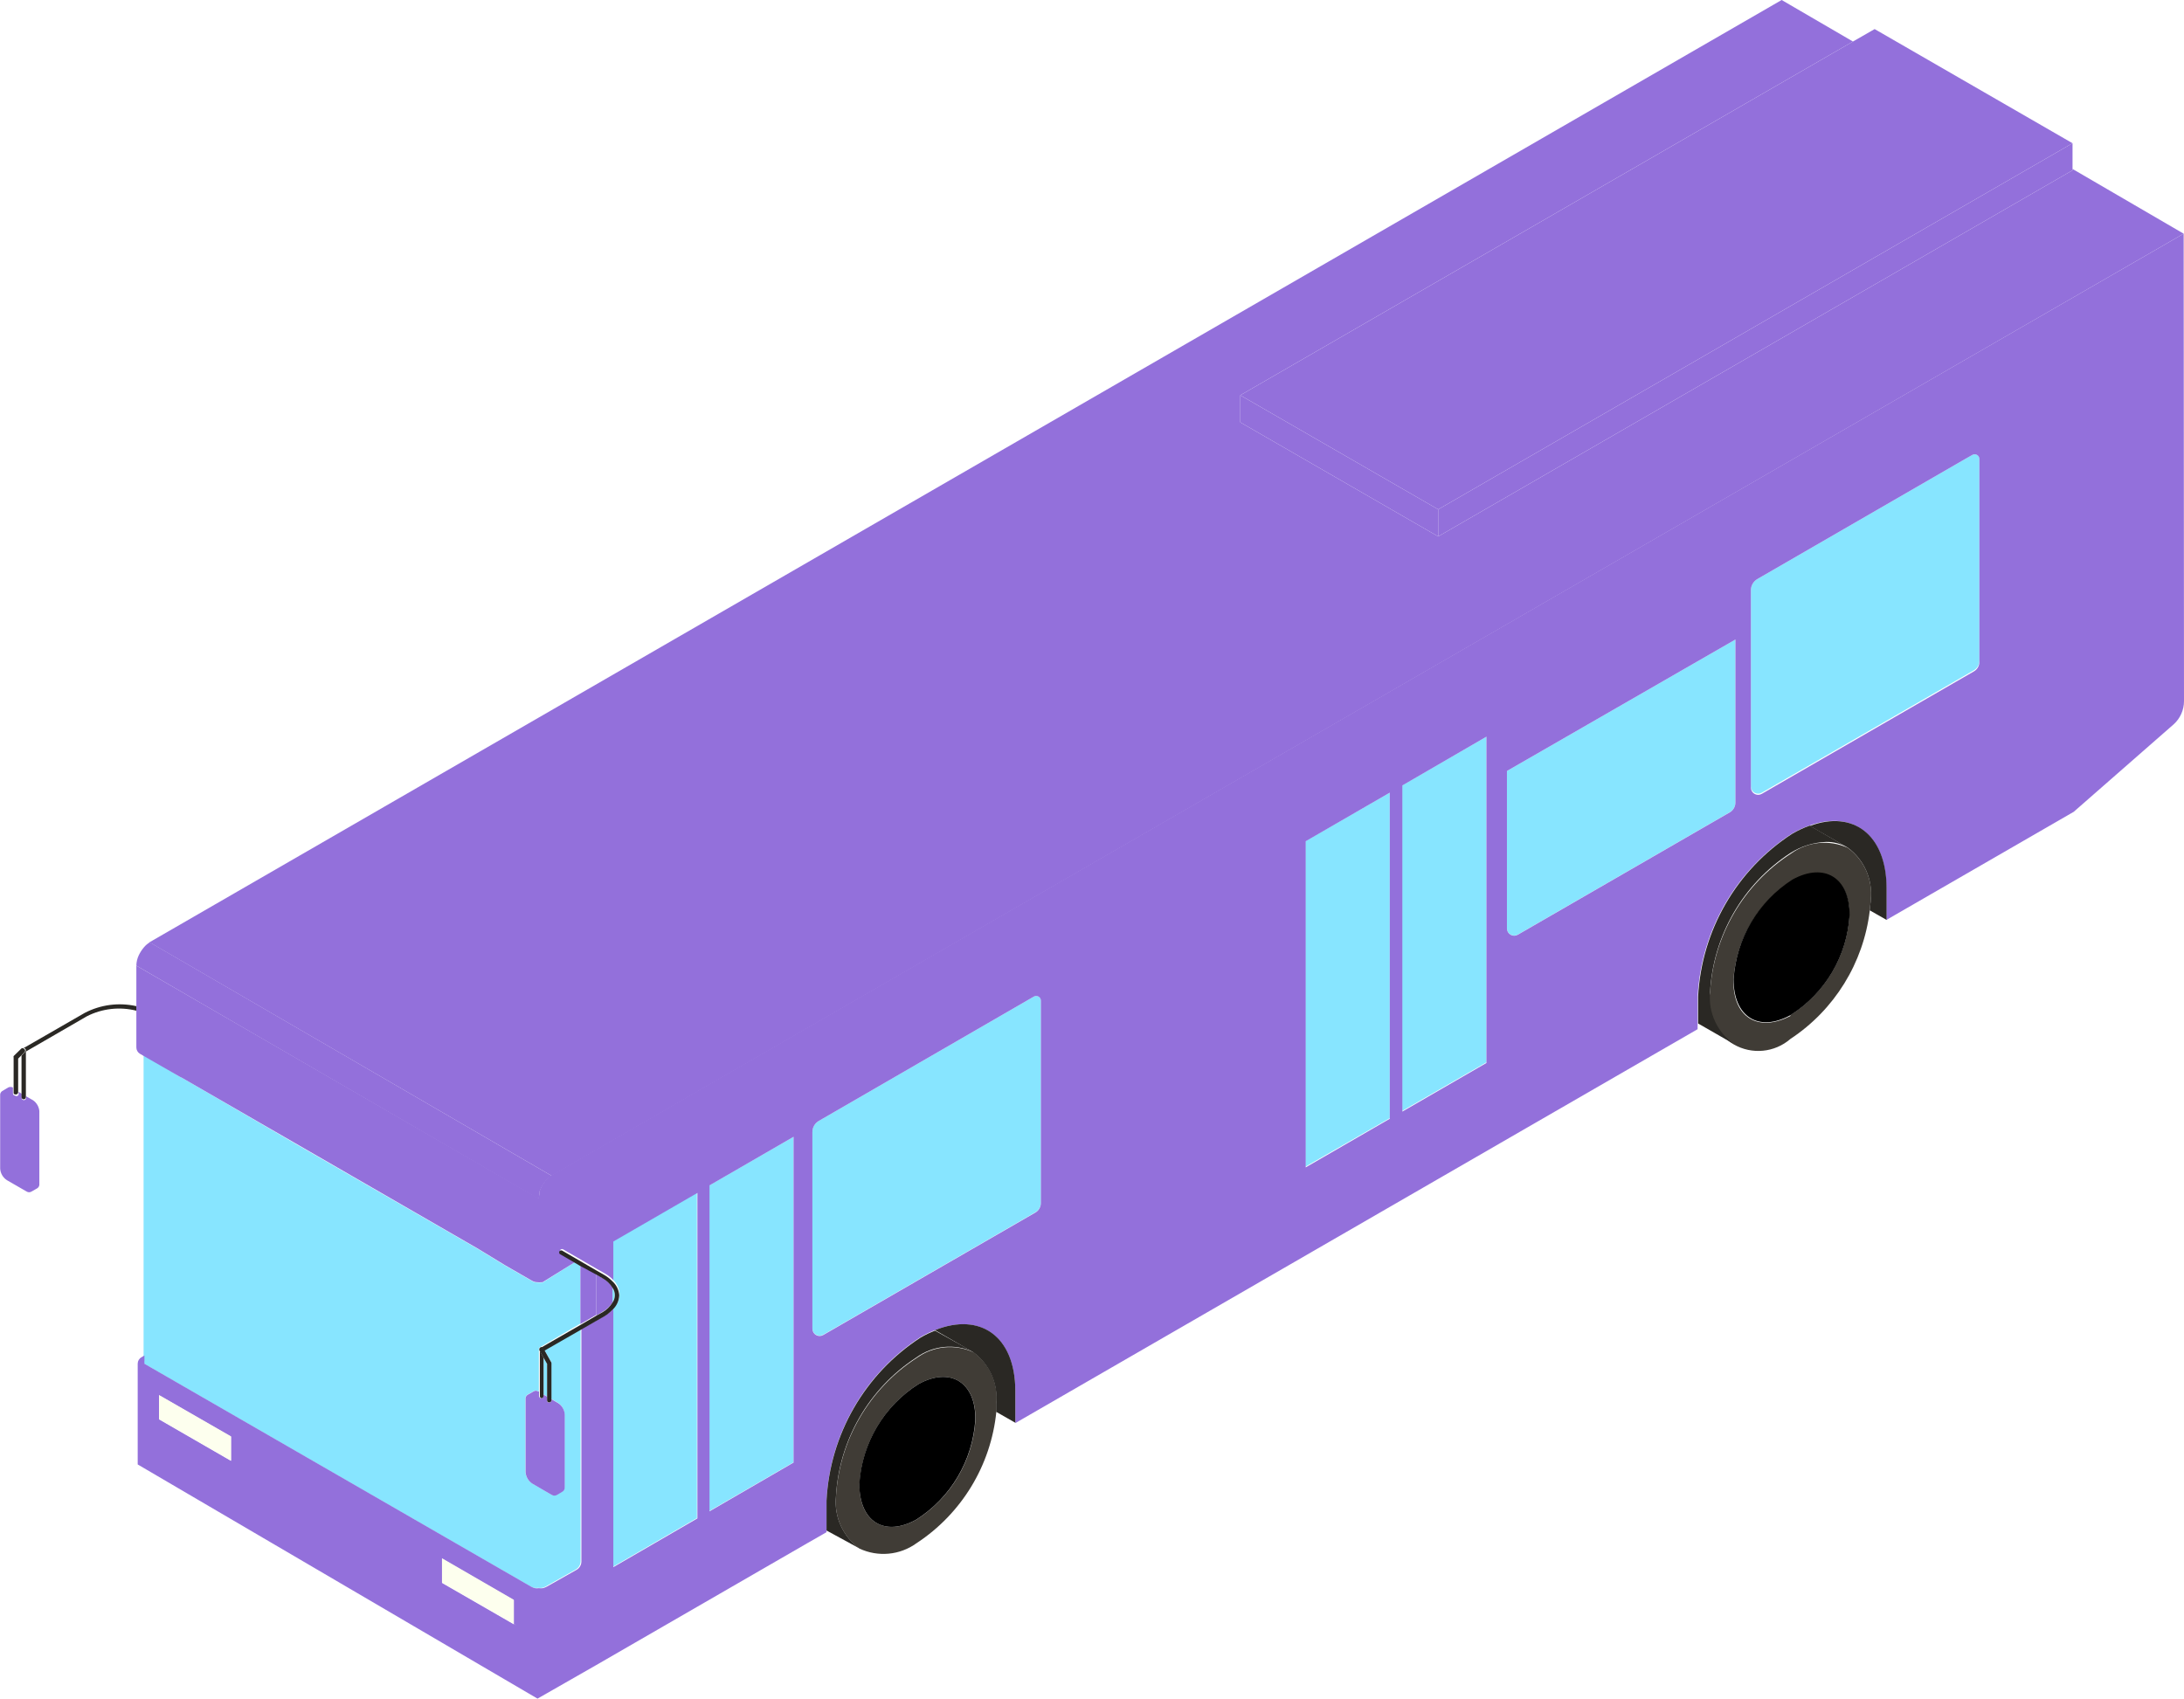
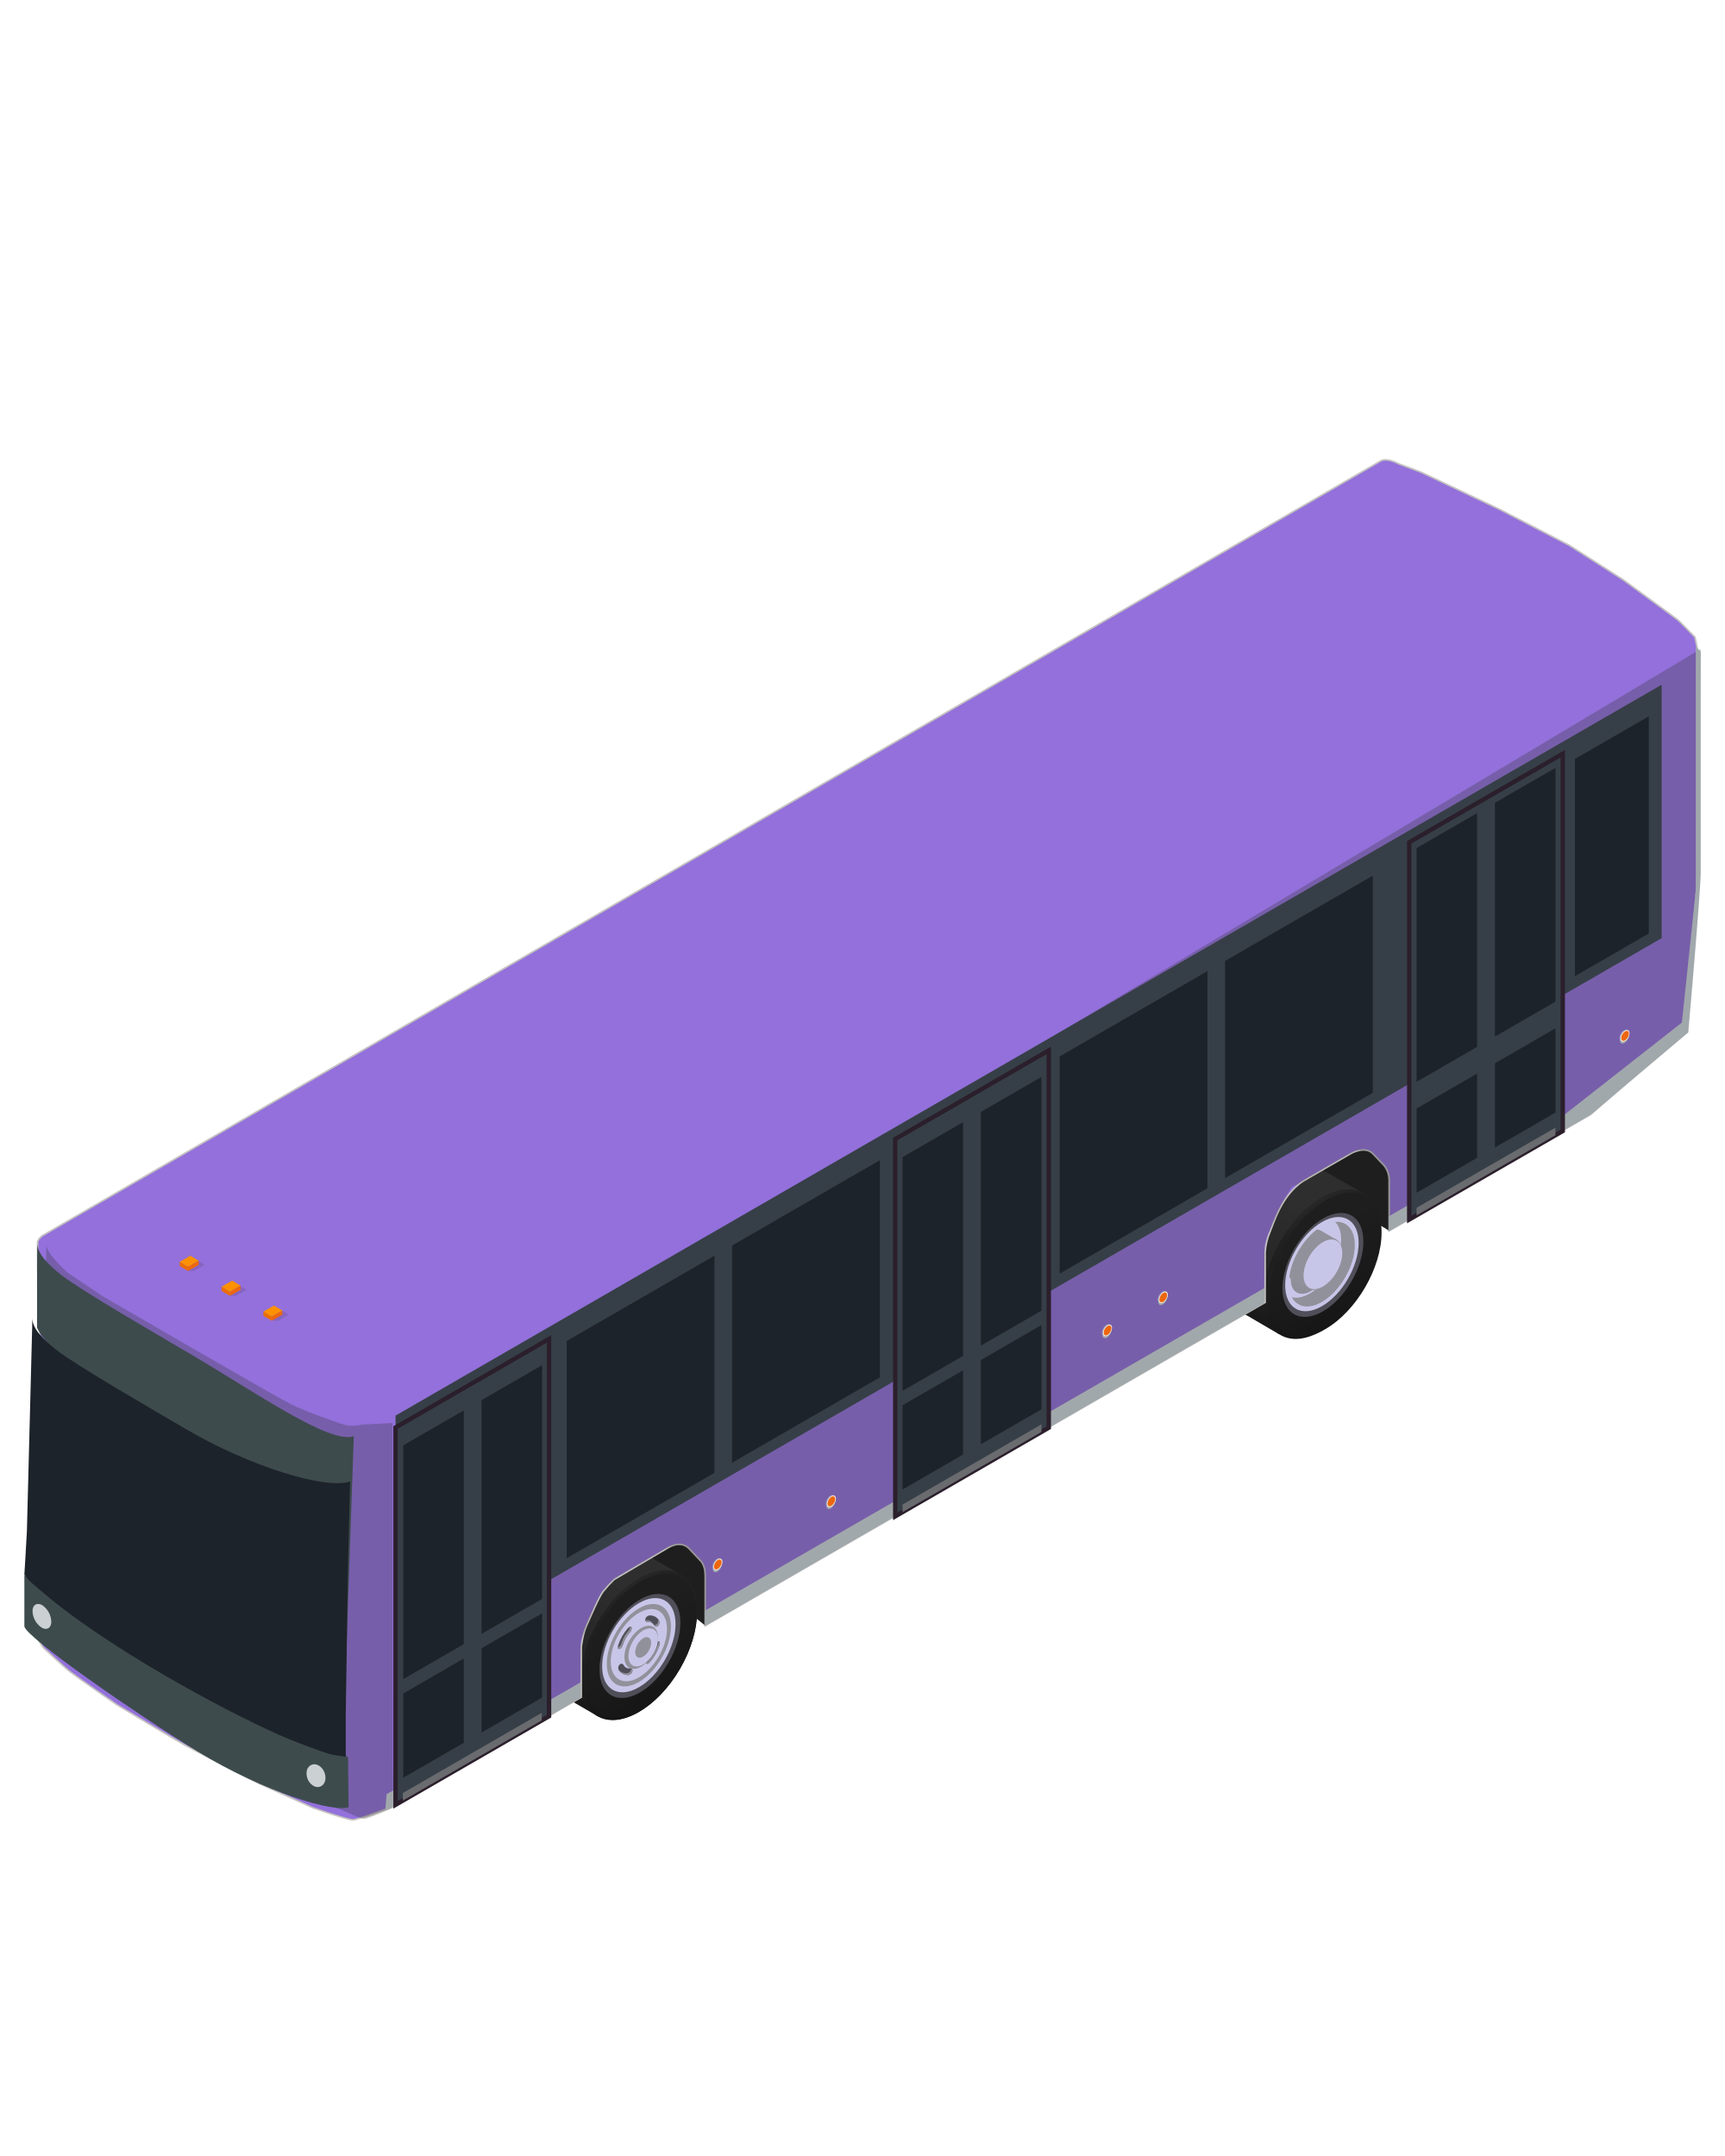
- <svg xmlns="http://www.w3.org/2000/svg" id="Capa_1" data-name="Capa 1" data-type="bus.svg" viewBox="0 0 129.9 101.04">
+ <svg xmlns="http://www.w3.org/2000/svg" xmlns:xlink="http://www.w3.org/1999/xlink" viewBox="0 0 1080 1350">
  <defs>
-     <style>.cls-1{fill:none;}.cls-2{fill:#403c36;}.cls-3{fill:#87e5ff;}.body{fill:#9370DB;}.cls-5{fill:#2a2824;}.cls-6{fill:#fdffee;}∫.cls-8{fill:#b5b5b5;}</style>
+     <style>
+             .cls-1{isolation:isolate;}.cls-2{fill:#1e1e1e;}.cls-3{fill:url(#linear-gradient);}.cls-4{fill:url(#linear-gradient-2);}.cls-5{fill:url(#linear-gradient-3);}.cls-6{fill:#504f59;}.cls-7{fill:#c8c6e8;}.cls-8{fill:#90919a;}.cls-9{fill:#8e8f98;}.cls-10{fill:url(#linear-gradient-4);}.cls-11{fill:#2d2c38;}.cls-12{fill:url(#linear-gradient-5);}.cls-13{fill:url(#linear-gradient-6);}.cls-14{fill:#9370db;stroke:#c3c1c0;stroke-miterlimit:10;}.cls-15{fill:#353535;opacity:0.29;}.cls-16{fill:#3d4b4d;}.cls-17{fill:#cbd0d3;}.cls-18{fill:#1d232a;}.cls-19{fill:#a1a8ac;}.cls-20{fill:#363f47;}.cls-21{fill:#2b1f2c;}.cls-22{fill:#696b6f;}.cls-23{fill:#999ebf;}.cls-24{fill:#f8eee8;}.cls-25{fill:#ed670e;}.cls-26{fill:#e9e4e0;mix-blend-mode:multiply;}.cls-27{fill:#ed6d00;}.cls-28{fill:#fd9101;}</style>
+     <linearGradient id="linear-gradient" x1="300.64" y1="823.06" x2="249.23" y2="734.01" gradientTransform="matrix(-1, 0, 0, 1, 1080, 0)" gradientUnits="userSpaceOnUse">
+       <stop offset="0" stop-color="#181818" />
+       <stop offset="0.27" stop-color="#262626" />
+       <stop offset="0.77" stop-color="#2e2e2e" />
+     </linearGradient>
+     <linearGradient id="linear-gradient-2" x1="234.29" y1="822.93" x2="270.53" y2="760.16" gradientTransform="matrix(-0.5, -0.86, -0.86, 0.5, 1638.32, 609.96)" gradientUnits="userSpaceOnUse">
+       <stop offset="0" stop-color="#141414" />
+       <stop offset="0.44" stop-color="#1e1e1e" />
+       <stop offset="0.78" stop-color="#202020" />
+       <stop offset="0.98" stop-color="#292929" />
+       <stop offset="1" stop-color="#2a2a2a" />
+     </linearGradient>
+     <linearGradient id="linear-gradient-3" x1="232.7" y1="822.11" x2="267.57" y2="761.73" gradientTransform="matrix(-1, 0, 0, 1, 1080, 0)" gradientUnits="userSpaceOnUse">
+       <stop offset="0" stop-color="#161616" />
+       <stop offset="0.3" stop-color="#1a1a1a" />
+       <stop offset="0.79" stop-color="#1e1e1e" />
+       <stop offset="0.8" stop-color="#1e1e1e" />
+     </linearGradient>
+     <linearGradient id="linear-gradient-4" x1="725.63" y1="1063.18" x2="674.22" y2="974.14" xlink:href="#linear-gradient" />
+     <linearGradient id="linear-gradient-5" x1="661.89" y1="1061.54" x2="698.13" y2="998.77" gradientTransform="matrix(-0.5, -0.86, -0.86, 0.5, 1632.52, 1097.31)" xlink:href="#linear-gradient-2" />
+     <linearGradient id="linear-gradient-6" x1="661.69" y1="1060.73" x2="696.56" y2="1000.35" xlink:href="#linear-gradient-3" />
  </defs>
-   <polygon class="cls-1" points="1.26 62.79 1.26 65.01 1.08 64.9 1.08 62.97 1.26 62.79" />
-   <path class="cls-2" d="M68.8,111.4l0,0h0a3.36,3.36,0,0,0-3.38.33A10.57,10.57,0,0,0,60.61,120,3.4,3.4,0,0,0,62,123.07a3.36,3.36,0,0,0,3.41-.32,10.62,10.62,0,0,0,4.74-7.81c0-.16,0-.32,0-.47A3.36,3.36,0,0,0,68.8,111.4Zm-3.4,9.95c-1.91,1.06-3.42.11-3.39-2.12a7.6,7.6,0,0,1,3.51-5.94c1.9-1.05,3.42-.1,3.39,2.12A7.62,7.62,0,0,1,65.4,121.35Z" transform="translate(-10.89 -30.96)" />
-   <path class="cls-2" d="M120.79,81.39l0,0h0a3.37,3.37,0,0,0-3.37.34A10.56,10.56,0,0,0,112.6,90a2.92,2.92,0,0,0,4.78,2.76,10.67,10.67,0,0,0,4.72-7.63c0-.22.06-.44.06-.65A3.37,3.37,0,0,0,120.79,81.39Zm-3.41,10c-1.9,1-3.42.1-3.39-2.12a7.62,7.62,0,0,1,3.51-5.94c1.91-1,3.42-.1,3.39,2.12A7.57,7.57,0,0,1,117.38,91.34Z" transform="translate(-10.89 -30.96)" />
-   <path class="cls-3" d="M43.26,111.26,45.42,110v13.82a.57.57,0,0,1-.29.5l-1.77,1h0a.92.92,0,0,1-.23.09h0a1,1,0,0,1-.24,0h0a.85.85,0,0,1-.23,0,.92.92,0,0,1-.23-.09l-23-13.26s0,0,0-.06a.19.19,0,0,1,0-.1v-.33l0-17.87h0L21.57,95l.16.08L28.47,99l10.84,6.25,1.64,1,1.58.91a.63.63,0,0,0,.33.09h0a.75.75,0,0,0,.21,0l.09,0,.08-.05L45.14,106l.27.16v3.53L43,111.1h0a.1.1,0,0,0-.06.09s0,0,0,0v2.53l-.05,0a.25.25,0,0,0-.28,0l-.35.2a.26.26,0,0,0-.12.25v4.34a.89.89,0,0,0,.4.69l1.17.68a.31.31,0,0,0,.29,0l.35-.21a.28.28,0,0,0,.12-.25v-4.34a.86.86,0,0,0-.4-.68l-.39-.23v-2.13a.14.14,0,0,0,0-.06Z" transform="translate(-10.89 -30.96)" />
-   <polygon class="cls-3" points="32.54 81.13 32.54 83.07 32.33 82.95 32.33 80.76 32.54 81.13" />
-   <path class="cls-3" d="M114.11,69v9.7a.68.68,0,0,1-.33.57l-12.61,7.28a.43.43,0,0,1-.65-.37V76.82Z" transform="translate(-10.89 -30.96)" />
-   <path class="cls-3" d="M72.8,90.49v12a.66.66,0,0,1-.33.58l-12.61,7.28a.43.43,0,0,1-.65-.37V98.29a.76.76,0,0,1,.39-.66l12.78-7.39A.28.28,0,0,1,72.8,90.49Z" transform="translate(-10.89 -30.96)" />
-   <path class="cls-3" d="M128.62,58.26v12a.65.65,0,0,1-.33.57l-12.61,7.28a.43.43,0,0,1-.65-.37V66.06a.77.77,0,0,1,.39-.66l12.34-7.13.44-.25A.28.28,0,0,1,128.62,58.26Z" transform="translate(-10.89 -30.96)" />
-   <path class="cls-3" d="M52.34,101.9v19.36l-5,2.9V108.82a1.22,1.22,0,0,0,.4-.87,1.23,1.23,0,0,0-.4-.87v-2.29Z" transform="translate(-10.89 -30.96)" />
-   <path class="cls-3" d="M47.46,108a.88.88,0,0,0-.14-.44v.88A.91.91,0,0,0,47.46,108Z" transform="translate(-10.89 -30.96)" />
-   <polygon class="cls-3" points="47.2 67.62 47.2 86.98 42.19 89.88 42.19 70.51 47.2 67.62" />
-   <polygon class="cls-3" points="88.41 43.82 88.41 63.19 83.4 66.08 83.4 46.72 88.41 43.82" />
-   <polygon class="cls-3" points="82.66 47.15 82.66 66.51 77.64 69.4 77.64 50.04 82.66 47.15" />
-   <path class="body" d="M13.23,97.05v4.33a.27.27,0,0,1-.12.26l-.35.2a.27.27,0,0,1-.28,0l-1.18-.68a.88.88,0,0,1-.4-.69V96.11a.27.27,0,0,1,.12-.25l.35-.21a.31.31,0,0,1,.29,0l0,0V96a.13.13,0,0,0,.13.13A.13.13,0,0,0,12,96v-.09l.18.11v.25a.13.13,0,1,0,.26,0v-.1l.42.24A.88.88,0,0,1,13.23,97.05Z" transform="translate(-10.89 -30.96)" />
-   <path class="cls-8" d="M65.52,113.29A7.6,7.6,0,0,0,62,119.23c0,2.23,1.48,3.18,3.39,2.12a7.62,7.62,0,0,0,3.51-5.94C68.94,113.19,67.42,112.24,65.52,113.29Z" transform="translate(-10.89 -30.96)" />
-   <path class="cls-8" d="M117.5,83.28A7.62,7.62,0,0,0,114,89.22c0,2.22,1.49,3.17,3.39,2.12a7.57,7.57,0,0,0,3.51-5.94C120.92,83.18,119.41,82.23,117.5,83.28Z" transform="translate(-10.89 -30.96)" />
-   <path class="body" d="M43.19,107.15l-.09,0-.2,0h0a.75.75,0,0,0,.21,0Z" transform="translate(-10.89 -30.96)" />
-   <rect class="body" x="34.52" y="75.23" height="3.53" />
-   <polygon class="body" points="35.47 78.21 35.47 75.77 34.52 75.23 34.52 78.76 35.47 78.21" />
-   <path class="body" d="M42.89,107.19h0l.2,0h0A.75.75,0,0,1,42.89,107.19Z" transform="translate(-10.89 -30.96)" />
-   <path class="body" d="M140.77,44.86l-97.07,56a1.44,1.44,0,0,0-.33.28l-.07.09a2.07,2.07,0,0,0-.22.35,1.76,1.76,0,0,0-.09.2s0,.07,0,.11a1.49,1.49,0,0,0-.05.36L19,88.4v4.87a.44.44,0,0,0,.21.37l.19.11h0L21.57,95l.16.08,17.58,10.15,1.64,1,1.58.91a.63.63,0,0,0,.33.09h0a.75.75,0,0,0,.21,0l.09,0,.08-.05L45.14,106l-.91-.53a.14.14,0,0,1,0-.18.14.14,0,0,1,.18,0l2,1.16.49.28a2.26,2.26,0,0,1,.47.37v-2.29l5-2.89v19.36l-5,2.9V108.82a2.29,2.29,0,0,1-.47.38l-.49.28-.94.54v13.82a.57.57,0,0,1-.29.5l-1.77,1h0a.92.92,0,0,1-.23.09h0a1,1,0,0,1-.24,0h0a.85.85,0,0,1-.23,0,.92.92,0,0,1-.23-.09l-23-13.26s0,0,0-.06a.19.19,0,0,1,0-.1v-.33l-.17.1a.44.44,0,0,0-.23.38v6L42.86,132l3.5-2,12.52-7.23,1.17-.67v-1.91a12.32,12.32,0,0,1,5.6-9.7,6,6,0,0,1,.85-.41c2.7-1.08,4.77.39,4.78,3.62v1.91l16.35-9.44,12.52-7.23,11.71-6.76V90.25a12.31,12.31,0,0,1,5.59-9.69,6.13,6.13,0,0,1,1.05-.49c2.6-.94,4.58.54,4.59,3.7v1.91l11.14-6.43,5.94-5.2a1.86,1.86,0,0,0,.62-1.38Zm-116.14,73-4.28-2.47v-1.43l4.28,2.46Zm16.82,9.72h0l-4.27-2.46v-1.44l4.27,2.47v1.43l.16.09Zm16.64-9.62-5,2.9V101.47l5-2.89ZM72.8,102.51a.66.66,0,0,1-.33.58l-12.61,7.28a.43.43,0,0,1-.65-.37V98.29a.76.76,0,0,1,.39-.66l12.78-7.39a.28.28,0,0,1,.42.25Zm20.75-5-5,2.89V81l5-2.89Zm5.75-3.32-5,2.89V77.68l5-2.9Zm14.81-15.48a.68.68,0,0,1-.33.57l-12.61,7.28a.43.43,0,0,1-.65-.37V76.82L114.11,69Zm14.51-8.38a.65.65,0,0,1-.33.57l-12.61,7.28a.43.43,0,0,1-.65-.37V66.06a.77.77,0,0,1,.39-.66l12.34-7.13.44-.25a.28.28,0,0,1,.42.24Z" transform="translate(-10.89 -30.96)" />
-   <polygon class="body" points="85.54 30.3 85.54 31.91 123.27 10.13 123.27 10.05 123.27 8.52 85.54 30.3" />
-   <polygon class="body" points="73.77 23.51 73.77 25.12 85.54 31.91 85.54 30.3 73.77 23.51" />
-   <path class="body" d="M46.71,109a1.61,1.61,0,0,0,.61-.57v-.88a1.56,1.56,0,0,0-.61-.58l-.35-.2v2.44Z" transform="translate(-10.89 -30.96)" />
-   <path class="body" d="M44.48,115.09v4.34a.28.28,0,0,1-.12.25l-.35.21a.31.31,0,0,1-.29,0l-1.17-.68a.89.89,0,0,1-.4-.69v-4.34a.26.26,0,0,1,.12-.25l.35-.2a.25.25,0,0,1,.28,0l.05,0V114a.13.13,0,0,0,.14.13.13.13,0,0,0,.13-.13v-.08l.21.12v.22a.12.12,0,0,0,.13.13.13.13,0,0,0,.13-.13v-.07l.39.23A.86.86,0,0,1,44.48,115.09Z" transform="translate(-10.89 -30.96)" />
-   <path class="cls-5" d="M19,90.81v.27a4.21,4.21,0,0,0-2.94.33l-3.63,2.1v2.71a.13.13,0,1,1-.26,0V93.75l.22-.23a.13.13,0,0,0,0-.18.11.11,0,0,0-.16,0v0l3.7-2.13A4.51,4.51,0,0,1,19,90.81Z" transform="translate(-10.89 -30.96)" />
-   <path class="cls-5" d="M12.37,93.52l-.22.23-.18.18v2a.13.13,0,0,1-.14.13A.13.13,0,0,1,11.7,96V93.87a.18.18,0,0,1,0-.09l.45-.44s0,0,0,0a.11.11,0,0,1,.16,0A.13.13,0,0,1,12.37,93.52Z" transform="translate(-10.89 -30.96)" />
-   <path class="cls-5" d="M71.28,113.68v1.91l-1.14-.65c0-.16,0-.32,0-.47a3.38,3.38,0,0,0-1.37-3.08h0l-2.27-1.31C69.2,109,71.27,110.45,71.28,113.68Z" transform="translate(-10.89 -30.96)" />
-   <path class="cls-5" d="M123.1,83.77v1.91l-1-.57c0-.22.06-.44.06-.65a3.4,3.4,0,0,0-1.37-3.08l0,0-2.25-1.29C121.11,79.13,123.09,80.61,123.1,83.77Z" transform="translate(-10.89 -30.96)" />
-   <path class="cls-5" d="M68.77,111.37a3.37,3.37,0,0,0-3.38.34A10.56,10.56,0,0,0,60.61,120,3.39,3.39,0,0,0,62,123.06L60.05,122v-1.78a12.32,12.32,0,0,1,5.6-9.7,6,6,0,0,1,.85-.41Z" transform="translate(-10.89 -30.96)" />
-   <path class="cls-5" d="M68.8,111.4l0,0,0,0Z" transform="translate(-10.89 -30.96)" />
-   <path class="cls-5" d="M120.76,81.36a2.45,2.45,0,0,0-1.25-.32,4.28,4.28,0,0,0-2.13.66A10.56,10.56,0,0,0,112.6,90,3.38,3.38,0,0,0,114,93.05l-2.11-1.21V90.25a12.31,12.31,0,0,1,5.59-9.69,6.13,6.13,0,0,1,1.05-.49Z" transform="translate(-10.89 -30.96)" />
-   <path class="cls-5" d="M120.79,81.38h0l0,0Z" transform="translate(-10.89 -30.96)" />
-   <path class="cls-5" d="M47.72,108a1.22,1.22,0,0,1-.4.87,2.29,2.29,0,0,1-.47.38l-.49.28-.94.54-2.16,1.24-.06-.11a.13.13,0,0,0-.18-.05l2.4-1.38.94-.55.36-.2a1.67,1.67,0,0,0,.6-.58.76.76,0,0,0,0-.88,1.58,1.58,0,0,0-.6-.57l-.36-.21-1-.54-.27-.16-.91-.53a.14.14,0,0,1,0-.18.14.14,0,0,1,.18,0l2,1.16.49.28a2.26,2.26,0,0,1,.47.37A1.23,1.23,0,0,1,47.72,108Z" transform="translate(-10.89 -30.96)" />
-   <path class="cls-5" d="M43.22,111.72V114a.13.13,0,0,1-.13.13A.13.13,0,0,1,43,114v-2.77s0,0,0,0a.19.19,0,0,0,0,.08Z" transform="translate(-10.89 -30.96)" />
-   <path class="cls-5" d="M43.69,112.05v2.2a.13.13,0,0,1-.13.13.12.12,0,0,1-.13-.13v-2.16l-.21-.37-.25-.44a.19.19,0,0,1,0-.08.1.1,0,0,1,.06-.09h0a.13.13,0,0,1,.18.05l.06.11.41.73A.14.14,0,0,1,43.69,112.05Z" transform="translate(-10.89 -30.96)" />
-   <polygon class="cls-6" points="30.56 95.16 30.56 96.59 26.29 94.13 26.29 92.69 30.56 95.16" />
-   <polygon class="cls-6" points="30.72 96.68 30.56 96.6 30.56 96.59 30.72 96.68" />
-   <polygon class="body" points="129.88 13.9 32.81 69.94 8.89 56.05 105.97 0 110.21 2.47 73.77 23.51 73.77 25.12 85.54 31.91 123.27 10.13 123.27 10.05 129.88 13.9" />
-   <path class="body" d="M43.7,100.9a1.44,1.44,0,0,0-.33.28l-.07.09a2.07,2.07,0,0,0-.22.35,1.76,1.76,0,0,0-.09.2s0,.07,0,.11a1.49,1.49,0,0,0-.05.36L19,88.4a1.5,1.5,0,0,1,.14-.61,2.19,2.19,0,0,1,.31-.48,1.37,1.37,0,0,1,.35-.3Z" transform="translate(-10.89 -30.96)" />
-   <polygon class="body" points="85.54 30.3 123.27 8.52 111.5 1.73 110.21 2.47 73.77 23.51 85.54 30.3" />
-   <polygon class="body" points="30.72 96.68 30.56 96.6 30.56 96.59 30.72 96.68" />
-   <polygon class="body" points="31.97 97.41 31.97 97.41 31.97 97.41 31.97 97.41" />
-   <polygon class="cls-6" points="13.74 85.44 13.74 86.88 9.46 84.41 9.46 82.98 13.74 85.44" />
+   <g class="cls-1">
+     <g id="Capa_1" data-name="Capa 1">
+       <polygon class="cls-2" points="869.78 770.69 837.54 750.89 715.11 826.44 441.59 1017.9 412.61 994.96 301.88 1067.16 337.39 881.22 906.19 593.71 869.78 770.69" />
+       <path class="cls-3" d="M768.6,799.59c0-23.11,16.32-51.27,36.46-62.9,10.65-6.15,20.24-6.44,26.9-1.94l22.8,13.2-15.44,25.17a85.74,85.74,0,0,1-24.7,40.28L801,835.55l-20-11.68a16.86,16.86,0,0,1-3.63-2.11h0C771.91,817.6,768.6,810,768.6,799.59Z" />
+       <ellipse class="cls-4" cx="827.59" cy="791.54" rx="51.41" ry="29.68" transform="translate(-273.43 1106.51) rotate(-59.69)" />
+       <path class="cls-5" d="M794.78,812.18c0,22.23,15.71,31.19,35.09,20S865,793.9,865,771.67s-15.71-31.19-35.08-20S794.78,790,794.78,812.18Z" />
+       <path class="cls-6" d="M802.93,806.68c0,16.06,11.34,22.52,25.34,14.44s25.33-27.64,25.33-43.7S842.26,754.9,828.27,763,802.93,790.62,802.93,806.68Z" />
+       <path class="cls-7" d="M804.63,804.8c0,14.55,10.28,20.41,23,13.09s23-25,23-39.6-10.28-20.41-23-13.09S804.63,790.25,804.63,804.8Z" />
+       <path class="cls-7" d="M806.94,803.47c0,13.08,9.25,18.35,20.65,11.77s20.65-22.53,20.65-35.62-9.24-18.36-20.65-11.77a30.7,30.7,0,0,0-3.07,2c-8.9,6.66-15.95,18.78-17.33,29.77A29.28,29.28,0,0,0,806.94,803.47Z" />
+       <path class="cls-8" d="M820.14,809.91c10.79-6.22,19.55-21.32,19.55-33.71,0-5-1.44-8.81-3.85-11.15,7.3-.56,12.4,4.85,12.4,14.57,0,13.09-9.24,29-20.65,35.62-8.31,4.8-15.47,3.29-18.74-2.93C812,813.06,815.93,812.34,820.14,809.91Z" />
+       <path class="cls-9" d="M808.15,801.16c0,8,5.67,11.26,12.67,7.23s12.66-13.83,12.66-21.86-5.67-11.26-12.66-7.22S808.15,793.13,808.15,801.16Z" />
+       <path class="cls-8" d="M807.19,799.65c2.17,3.15,6.29,3.75,11,1,7-4,12.67-13.83,12.67-21.86,0-5.39-2.56-8.62-6.36-8.93C815.62,776.54,808.57,788.66,807.19,799.65Z" />
+       <polygon class="cls-8" points="827.59 770.94 837.09 776.45 818.37 806.83 809 801.42 815.4 786.14 827.59 770.94" />
+       <path class="cls-8" d="M814.92,798.86c0,8,5.67,11.26,12.67,7.22s12.67-13.82,12.67-21.85S834.59,773,827.59,777,814.92,790.83,814.92,798.86Z" />
+       <path class="cls-7" d="M816.15,798.66c0,7.67,5.43,10.77,12.12,6.9s12.11-13.21,12.11-20.89-5.42-10.77-12.11-6.91S816.15,791,816.15,798.66Z" />
+       <path class="cls-10" d="M341,1038.21c0-23.12,16.33-51.28,36.47-62.91,10-5.79,19.13-6.38,25.72-2.66h0l.15.09,23,13.31v17.84l-51.72,71-21.6-12.55a17.1,17.1,0,0,1-2.9-1.68h0C344.45,1056.55,341,1048.84,341,1038.21Z" />
+       <ellipse class="cls-11" cx="399.99" cy="1030.16" rx="51.41" ry="29.68" transform="translate(-691.22 855.56) rotate(-59.69)" />
+       <ellipse class="cls-12" cx="399.99" cy="1030.16" rx="51.41" ry="29.68" transform="translate(-691.22 855.56) rotate(-59.69)" />
+       <path class="cls-13" d="M365.79,1050.79c0,22.23,15.71,31.19,35.08,20S436,1032.52,436,1010.28s-15.7-31.18-35.08-20S365.79,1028.56,365.79,1050.79Z" />
+       <path class="cls-6" d="M375.33,1045.29c0,16.06,11.34,22.53,25.33,14.45S426,1032.09,426,1016s-11.34-22.53-25.34-14.45S375.33,1029.24,375.33,1045.29Z" />
+       <path class="cls-7" d="M377,1043.41c0,14.55,10.28,20.41,23,13.09s22.95-25,22.95-39.6-10.28-20.41-22.95-13.09S377,1028.86,377,1043.41Z" />
+       <path class="cls-8" d="M379.9,1041.76c0,12.72,9,17.85,20.09,11.45s20.08-21.92,20.08-34.65-9-17.86-20.08-11.45S379.9,1029,379.9,1041.76Z" />
+       <path class="cls-7" d="M382.38,1040.32c0,11.16,7.88,15.65,17.61,10s17.6-19.21,17.6-30.37-7.88-15.65-17.6-10S382.38,1029.16,382.38,1040.32Z" />
+       <path class="cls-8" d="M390.93,1037.56c0,6.67,4.71,9.35,10.52,6S412,1032.08,412,1025.41s-4.71-9.36-10.53-6S390.93,1030.89,390.93,1037.56Z" />
+       <path class="cls-6" d="M410,1030.34a19.93,19.93,0,0,1-4.43,7.85,3.94,3.94,0,0,0-1.1,3.15h0c.26.82,1.46.58,2.56-.71a31.73,31.73,0,0,0,5.88-10.43c.53-1.59.09-2.69-.77-2.46h0A4.06,4.06,0,0,0,410,1030.34Z" />
+       <path class="cls-7" d="M393.45,1036.9c0,5.88,4.15,8.24,9.26,5.29s9.27-10.12,9.27-16-4.15-8.24-9.27-5.28S393.45,1031,393.45,1036.9Z" />
+       <path class="cls-8" d="M397.68,1034.46c0,3.19,2.25,4.47,5,2.87a11.1,11.1,0,0,0,5-8.69c0-3.19-2.26-4.47-5-2.87A11.11,11.11,0,0,0,397.68,1034.46Z" />
+       <path class="cls-6" d="M389.94,1030a20.09,20.09,0,0,1,4.43-7.86,3.91,3.91,0,0,0,1.1-3.14h0c-.26-.82-1.46-.58-2.56.71a31.81,31.81,0,0,0-5.88,10.43c-.53,1.59-.09,2.69.77,2.45h0A4,4,0,0,0,389.94,1030Z" />
+       <path class="cls-6" d="M394.77,1044.7c-2.37.09-3.4-.45-4.61-2.43-.43-.7-1.34-.78-2.19,0h0a3,3,0,0,0-.67,3.32,6.57,6.57,0,0,0,6.13,3.22,3.11,3.11,0,0,0,2.53-2.34h0C396.19,1045.35,395.62,1044.66,394.77,1044.7Z" />
+       <path class="cls-6" d="M405.2,1015.62c2.38-.09,3.4.45,4.61,2.42.43.7,1.34.79,2.19,0h0a3,3,0,0,0,.67-3.32,6.57,6.57,0,0,0-6.13-3.21,3.11,3.11,0,0,0-2.53,2.34h0C403.79,1015,404.35,1015.65,405.2,1015.62Z" />
+       <path class="cls-8" d="M406.25,1039.56a31.65,31.65,0,0,0,5.89-10.43,3.57,3.57,0,0,0,.19-1.37c.74,0,1.1,1,.61,2.44a31.63,31.63,0,0,1-5.88,10.43c-1.1,1.29-2.3,1.53-2.56.71a2.43,2.43,0,0,1,.06-.64A3,3,0,0,0,406.25,1039.56Z" />
+       <path class="cls-8" d="M387,1031.5a4.07,4.07,0,0,0,2.14-2.59,20,20,0,0,1,4.43-7.86,4.37,4.37,0,0,0,1-2.5.68.68,0,0,1,.86.43,3.91,3.91,0,0,1-1.1,3.14,20.09,20.09,0,0,0-4.43,7.86,4,4,0,0,1-2.14,2.59c-.57.16-.92-.31-1-1.08C386.9,1031.48,386.94,1031.52,387,1031.5Z" />
+       <path class="cls-8" d="M392.63,1047.74a3.11,3.11,0,0,0,2.53-2.34c0-.24-.07-.37-.08-.57a1.25,1.25,0,0,1,.88,1.64,3.11,3.11,0,0,1-2.53,2.34,6.57,6.57,0,0,1-6.13-3.22l0-.06A6.63,6.63,0,0,0,392.63,1047.74Z" />
+       <path class="cls-8" d="M411.2,1017a3,3,0,0,0,.69-3.25,6.25,6.25,0,0,1,.78,1A3,3,0,0,1,412,1018c-.85.79-1.76.7-2.19,0a7,7,0,0,0-.73-1C409.53,1017.66,410.39,1017.72,411.2,1017Z" />
+       <path class="cls-8" d="M404.4,1014.55c2.28-.09,3.32.44,4.47,2.23-.9-.94-1.91-1.23-3.67-1.16-.67,0-1-.49-1.11-1.21C404.21,1014.44,404.27,1014.55,404.4,1014.55Z" />
+       <path id="body_bus" data-name="body bus" class="cls-14" d="M1055.23,646.14l7.81-100.3V407.6l-1.86-8.61s-9.06-9.39-10.52-10.65-34.28-25.19-34.71-25.47l-33.43-21.39s-43.38-22.4-43.81-22.61-49.14-23.25-49.14-23.25l-14.09-5.28s-7.06-4-11.11-1.67l-50.28,29.11L514.17,491.43,253.83,642.16,26.61,773.71s-3.12,2.12-3.07,4.54,0,15.91,0,15.91l1.61,30.58s-1.62,106.15-1.7,108-.63,14.82-2.52,18.46a18,18,0,0,0-2,6.66l-1.65,38,.07,8.39s1.21,7.57,1.8,10.35,3,9.33,3,9.33,4.81,7.86,5.44,8.21,11.94,11.23,16.5,14.76,29.05,20.48,29.05,20.48,37.13,22.31,42.72,25.37,46.13,23.9,46.13,23.9l33.77,15.21s21.37,7.56,25,7.61,23.52-7.65,23.52-7.65l119.64-69.08v-31.4s.88-8,3.07-12.9,7.9-18.49,10.79-22.14a83.7,83.7,0,0,1,6.65-7.25l33.25-19.59s8.19-5.67,13.79.25l7,7.44s3.07,2.52,3.07,9.36v31.39L792.09,815.52v-31.4a39,39,0,0,1,3.07-12.89c1.89-4,6.7-22.53,20.84-31.76l29.84-17.23s8.7-5.13,13.8.25l7.05,7.44a15,15,0,0,1,3.07,9.36v31.4l126.33-73Z" />
+       <path class="cls-15" d="M1064.73,406.39,248.62,894.44l-2.74,237.84L363.19,1063l.31-35.21s9.79-26.59,13.5-31.15a64,64,0,0,1,8.36-8.59c.6-.4,25.75-15,26.54-15.42a63.6,63.6,0,0,1,7.37-4.07c1.94-.67,6.15-1.28,7.3-.93a28.09,28.09,0,0,1,4.17,2.34l7.89,8.52,2.22,5.57v34.1L791.38,815.75l.4-35.74s1.27-5.14,1.74-6.32,4-9,4.53-10.21,4-8.84,4.64-10,6.19-10.39,6.19-10.39a19.55,19.55,0,0,0,4-1.77c1.33-.91,7.5-4.53,9.53-5.7s24-14.33,26.62-14.84,7.12-1,9.9,2l7.05,7.44,2.34,4.18.73,36.58L995.38,698l61.18-51.67,7.13-87.26s1.38-34.29.5-47.11S1064.73,406.39,1064.73,406.39Z" />
+       <path class="cls-15" d="M245.8,891l-19.08,1s-6.26,1.8-11.85-.12-22.85-7.63-33.63-13.1-116.74-67-116.74-67l-22.28-15s-11.4-10.07-12.77-15.73,0,52.6,0,52.6l-4.89,184.17L52.83,1048s66.69,44.73,77.16,48.71,25.12,15.46,42.77,22,32.76,11.28,38,13.31,15.22,7.19,17.91,6.78,17.2-6.66,17.2-6.66Z" />
+       <path class="cls-16" d="M23.19,831.39c1.94,4.22,6.08,9.91,13.48,15.5s54.26,34,85.14,52.89,67.61,37.68,83.25,42.25c0,0,10.68,1.38,10.95,5s-4.16,93.52-4.11,96.4c0,1-1.17,1.1-2.84.86-3.14-.43-8-2-9.77-.86-2.76,1.73-8.19,9.22-15.44,9.29,4.41,1.8,8.44,3.36,12,4.7l1.18.44,1.14.41,2.22.81,2,.71,1,.33a95.3,95.3,0,0,0,13.12,3.53v-20l5-144.39c-14.89,5.41-61.92-27.72-102.36-51.46-19.57-11.49-67.88-39.51-80.19-49-9.58-7.38-15.53-14.13-15.65-20.2l-.09,15.68C23.18,795.46,23.2,830.67,23.19,831.39Z" />
+       <path class="cls-16" d="M15.26,1018.29c0,6.33,70.49,55.27,108.36,78.38,42.5,25.93,85.81,38.54,94.61,34.85l-.07-6.26-.24-24.94L15.26,986.1Z" />
+       <path class="cls-17" d="M192,1109.3c-.57,3.67,1.56,7.8,4.79,9.2a4.67,4.67,0,0,0,5.73-1.3v0a6.11,6.11,0,0,0,1.17-2.82c.58-3.69-1.55-7.82-4.8-9.22a5,5,0,0,0-3.31-.3A5.15,5.15,0,0,0,192,1109.3Z" />
+       <path class="cls-17" d="M20.36,1008.62A12.88,12.88,0,0,0,26,1019.1c2.25,1.33,4.24,1,5.32-.59v0a5.5,5.5,0,0,0,.8-2.86,12.86,12.86,0,0,0-5.61-10.5,4.76,4.76,0,0,0-3.19-.77C21.59,1004.62,20.45,1006.14,20.36,1008.62Z" />
+       <path class="cls-18" d="M15.25,985.87c1.53,1.4,1.63,2.65,3.17,4l1.9,1.68c1.28,1.12,2.55,2.22,3.83,3.32q3.75,3.2,7.5,6.26c44.51,36.31,120.37,76,149.4,87.88,7.87,3.2,14.5,5.65,19.54,7.4,1.47.51,2.8,1,4,1.36,4.41,1.48,11.89,2.16,11.89,2.16V1073l1.37-92,1.37-53.42c-14.91,5.41-62.51-9.1-103-32.84-19.6-11.49-68-39.51-80.31-49-9.59-7.39-15.55-14.14-15.67-20.21l-.09,5.06L16.84,958.91,15.8,977Z" />
+       <polygon class="cls-19" points="791.76 806.44 441.23 1008.59 441.23 1018.32 791.76 815.94 791.76 806.44" />
+       <path class="cls-19" d="M978.42,698.8l-109,62.86v9.45l126.33-73L1057,646.49s7.8-88.36,7.8-100.29V408l-3.1-3V557.69L1053,640.3Z" />
+       <polygon class="cls-19" points="241.26 1133.27 243.93 1132.24 363.57 1063.16 363.57 1053.36 242.03 1123.46 241.26 1133.27" />
+       <polygon class="cls-20" points="247.64 1045.08 247.64 886.4 1040.35 428.73 1040.35 587.41 247.64 1045.08" />
+       <polygon class="cls-20" points="560.49 949.47 656.6 893.98 656.6 657.73 560.49 713.22 560.49 949.47" />
+       <path class="cls-21" d="M559.11,712.43,658,655.35V894.77l-98.86,57.08Zm96.12-52.33L561.86,714V947.1l93.37-53.91Z" />
+       <polygon class="cls-20" points="882.3 763.67 978.42 708.18 978.42 471.92 882.3 527.42 882.3 763.67" />
+       <path class="cls-21" d="M880.93,526.62l98.86-57.07V709L880.93,766Zm96.12-52.32-93.37,53.91V761.3l93.37-53.91Z" />
+       <polygon class="cls-20" points="247.64 1130.1 343.76 1074.6 343.76 838.35 247.64 893.84 247.64 1130.1" />
+       <path class="cls-21" d="M246.27,893.05,345.13,836v239.41l-98.86,57.08Zm96.11-52.33L249,894.63v233.09l93.37-53.91Z" />
+       <polygon class="cls-18" points="458.33 915.9 550.85 862.48 550.85 726.49 458.33 779.9 458.33 915.9" />
+       <polygon class="cls-18" points="354.78 975.68 447.3 922.26 447.3 786.27 354.78 839.69 354.78 975.68" />
+       <polygon class="cls-18" points="766.99 737.69 859.51 684.27 859.51 548.28 766.99 601.7 766.99 737.69" />
+       <polygon class="cls-18" points="986.04 611.23 1032.3 584.52 1032.3 448.52 986.04 475.23 986.04 611.23" />
+       <polygon class="cls-18" points="663.44 797.48 755.97 744.06 755.97 608.06 663.44 661.48 663.44 797.48" />
+       <polygon class="cls-18" points="301.52 1023.06 339.42 1001.18 339.42 854.81 301.52 876.69 301.52 1023.06" />
+       <polygon class="cls-18" points="301.52 1084.83 339.42 1062.94 339.42 1010.18 301.52 1032.06 301.52 1084.83" />
+       <polygon class="cls-18" points="252.47 1051.38 290.37 1029.5 290.37 883.13 252.47 905.01 252.47 1051.38" />
+       <polygon class="cls-18" points="252.47 1113.14 290.37 1091.26 290.37 1038.5 252.47 1060.38 252.47 1113.14" />
+       <polygon class="cls-18" points="614.12 842.58 652.02 820.7 652.02 674.33 614.12 696.22 614.12 842.58" />
+       <polygon class="cls-18" points="614.12 904.35 652.02 882.47 652.02 829.7 614.12 851.59 614.12 904.35" />
+       <polygon class="cls-18" points="565.07 870.9 602.97 849.02 602.97 702.65 565.07 724.53 565.07 870.9" />
+       <polygon class="cls-18" points="565.07 932.67 602.97 910.78 602.97 858.02 565.07 879.9 565.07 932.67" />
+       <polygon class="cls-18" points="935.94 649.07 973.84 627.19 973.84 480.82 935.94 502.7 935.94 649.07" />
+       <polygon class="cls-18" points="935.94 718.54 973.84 696.66 973.84 643.9 935.94 665.78 935.94 718.54" />
+       <polygon class="cls-18" points="886.89 677.39 924.79 655.51 924.79 509.14 886.89 531.02 886.89 677.39" />
+       <polygon class="cls-18" points="886.89 746.86 924.79 724.98 924.79 672.22 886.89 694.1 886.89 746.86" />
+       <polygon class="cls-22" points="565.07 942.09 652.02 891.89 652.02 896.63 565.07 946.83 565.07 942.09" />
+       <polygon class="cls-22" points="252.22 1122.71 339.17 1072.51 339.17 1077.25 252.22 1127.45 252.22 1122.71" />
+       <polygon class="cls-22" points="886.89 756.28 973.84 706.08 973.84 710.82 886.89 761.02 886.89 756.28" />
+       <path class="cls-19" d="M446.3,982.44c0,1.81,1.27,2.53,2.85,1.62a6.27,6.27,0,0,0,2.85-4.92c0-1.81-1.27-2.53-2.85-1.62A6.27,6.27,0,0,0,446.3,982.44Z" />
+       <path class="cls-23" d="M446,981c0,1.81,1.28,2.54,2.85,1.63a6.27,6.27,0,0,0,2.85-4.92c0-1.81-1.27-2.54-2.85-1.63A6.31,6.31,0,0,0,446,981Z" />
+       <path class="cls-24" d="M446.61,981.27c0,1.81,1.28,2.53,2.85,1.62a6.27,6.27,0,0,0,2.85-4.92c0-1.8-1.27-2.53-2.85-1.62A6.29,6.29,0,0,0,446.61,981.27Z" />
+       <path class="cls-25" d="M447,981c0,1.53,1.09,2.15,2.42,1.38a5.32,5.32,0,0,0,2.42-4.18c0-1.53-1.08-2.15-2.42-1.38A5.36,5.36,0,0,0,447,981Z" />
+       <path class="cls-19" d="M517.36,942.87c0,1.81,1.27,2.54,2.85,1.63a6.28,6.28,0,0,0,2.85-4.92c0-1.81-1.27-2.54-2.85-1.63A6.27,6.27,0,0,0,517.36,942.87Z" />
+       <path class="cls-23" d="M517.05,941.43c0,1.81,1.27,2.53,2.85,1.63a6.29,6.29,0,0,0,2.85-4.93c0-1.8-1.27-2.53-2.85-1.62A6.27,6.27,0,0,0,517.05,941.43Z" />
+       <path class="cls-24" d="M517.67,941.7c0,1.81,1.28,2.54,2.85,1.63a6.27,6.27,0,0,0,2.85-4.92c0-1.81-1.27-2.54-2.85-1.63A6.29,6.29,0,0,0,517.67,941.7Z" />
+       <path class="cls-25" d="M518.1,941.45c0,1.53,1.08,2.15,2.42,1.38a5.32,5.32,0,0,0,2.42-4.17c0-1.54-1.08-2.16-2.42-1.38A5.32,5.32,0,0,0,518.1,941.45Z" />
+       <path class="cls-19" d="M690.21,835.9c0,1.8,1.28,2.53,2.85,1.62a6.28,6.28,0,0,0,2.86-4.92c0-1.81-1.28-2.53-2.86-1.62A6.29,6.29,0,0,0,690.21,835.9Z" />
+       <path class="cls-23" d="M689.9,834.45c0,1.81,1.28,2.54,2.86,1.63a6.29,6.29,0,0,0,2.85-4.92c0-1.81-1.28-2.54-2.85-1.63A6.29,6.29,0,0,0,689.9,834.45Z" />
+       <path class="cls-24" d="M690.52,834.73c0,1.81,1.28,2.53,2.86,1.62a6.29,6.29,0,0,0,2.85-4.92c0-1.81-1.28-2.53-2.85-1.62A6.28,6.28,0,0,0,690.52,834.73Z" />
+       <path class="cls-25" d="M691,834.48c0,1.53,1.08,2.15,2.42,1.38a5.35,5.35,0,0,0,2.42-4.18c0-1.53-1.09-2.15-2.42-1.38A5.32,5.32,0,0,0,691,834.48Z" />
+       <path class="cls-19" d="M725.15,815.18c0,1.8,1.28,2.53,2.85,1.62a6.27,6.27,0,0,0,2.85-4.92c0-1.81-1.27-2.53-2.85-1.63A6.31,6.31,0,0,0,725.15,815.18Z" />
+       <path class="cls-23" d="M724.84,813.73c0,1.81,1.28,2.54,2.85,1.63a6.28,6.28,0,0,0,2.86-4.92c0-1.81-1.28-2.54-2.86-1.63A6.31,6.31,0,0,0,724.84,813.73Z" />
+       <path class="cls-24" d="M725.46,814c0,1.8,1.28,2.53,2.85,1.62a6.28,6.28,0,0,0,2.86-4.92c0-1.81-1.28-2.53-2.86-1.63A6.31,6.31,0,0,0,725.46,814Z" />
+       <path class="cls-25" d="M725.89,813.76c0,1.53,1.09,2.15,2.42,1.38a5.34,5.34,0,0,0,2.42-4.18c0-1.53-1.08-2.15-2.42-1.38A5.35,5.35,0,0,0,725.89,813.76Z" />
+       <path class="cls-19" d="M1014.22,651.44c0,1.81,1.28,2.54,2.85,1.63a6.27,6.27,0,0,0,2.85-4.92c0-1.81-1.27-2.54-2.85-1.63A6.29,6.29,0,0,0,1014.22,651.44Z" />
+       <path class="cls-23" d="M1013.91,650c0,1.81,1.28,2.54,2.85,1.63a6.29,6.29,0,0,0,2.86-4.92c0-1.81-1.28-2.54-2.86-1.63A6.29,6.29,0,0,0,1013.91,650Z" />
+       <path class="cls-24" d="M1014.53,650.27c0,1.81,1.28,2.54,2.85,1.63a6.28,6.28,0,0,0,2.86-4.92c0-1.81-1.28-2.54-2.86-1.63A6.29,6.29,0,0,0,1014.53,650.27Z" />
+       <path class="cls-25" d="M1015,650c0,1.54,1.09,2.15,2.42,1.38a5.32,5.32,0,0,0,2.42-4.17c0-1.54-1.08-2.15-2.42-1.38A5.35,5.35,0,0,0,1015,650Z" />
+       <polygon class="cls-26" points="173.92 826.97 180.54 823.18 175.31 820.07 170.16 826.97 173.92 826.97" />
+       <polygon class="cls-27" points="170.16 826.97 164.92 823.86 164.92 821.26 170.16 824.38 170.16 826.97" />
+       <polygon class="cls-28" points="170.16 824.38 176.78 820.59 171.54 817.47 164.92 821.26 170.16 824.38" />
+       <polygon class="cls-25" points="170.16 824.38 176.78 820.59 176.78 823.18 170.16 826.97 170.16 824.38" />
+       <polygon class="cls-26" points="147.73 811.39 154.36 807.6 149.12 804.48 143.97 811.39 147.73 811.39" />
+       <polygon class="cls-27" points="143.97 811.39 138.73 808.27 138.73 805.68 143.97 808.79 143.97 811.39" />
+       <polygon class="cls-28" points="143.97 808.79 150.59 805 145.36 801.89 138.73 805.68 143.97 808.79" />
+       <polygon class="cls-25" points="143.97 808.79 150.59 805 150.59 807.6 143.97 811.39 143.97 808.79" />
+       <polygon class="cls-26" points="121.54 795.81 128.17 792.01 122.93 788.9 117.78 795.81 121.54 795.81" />
+       <polygon class="cls-27" points="117.78 795.81 112.54 792.69 112.54 790.09 117.78 793.21 117.78 795.81" />
+       <polygon class="cls-28" points="117.78 793.21 124.41 789.42 119.17 786.3 112.54 790.09 117.78 793.21" />
+       <polygon class="cls-25" points="117.78 793.21 124.41 789.42 124.41 792.01 117.78 795.81 117.78 793.21" />
+     </g>
+   </g>
</svg>
